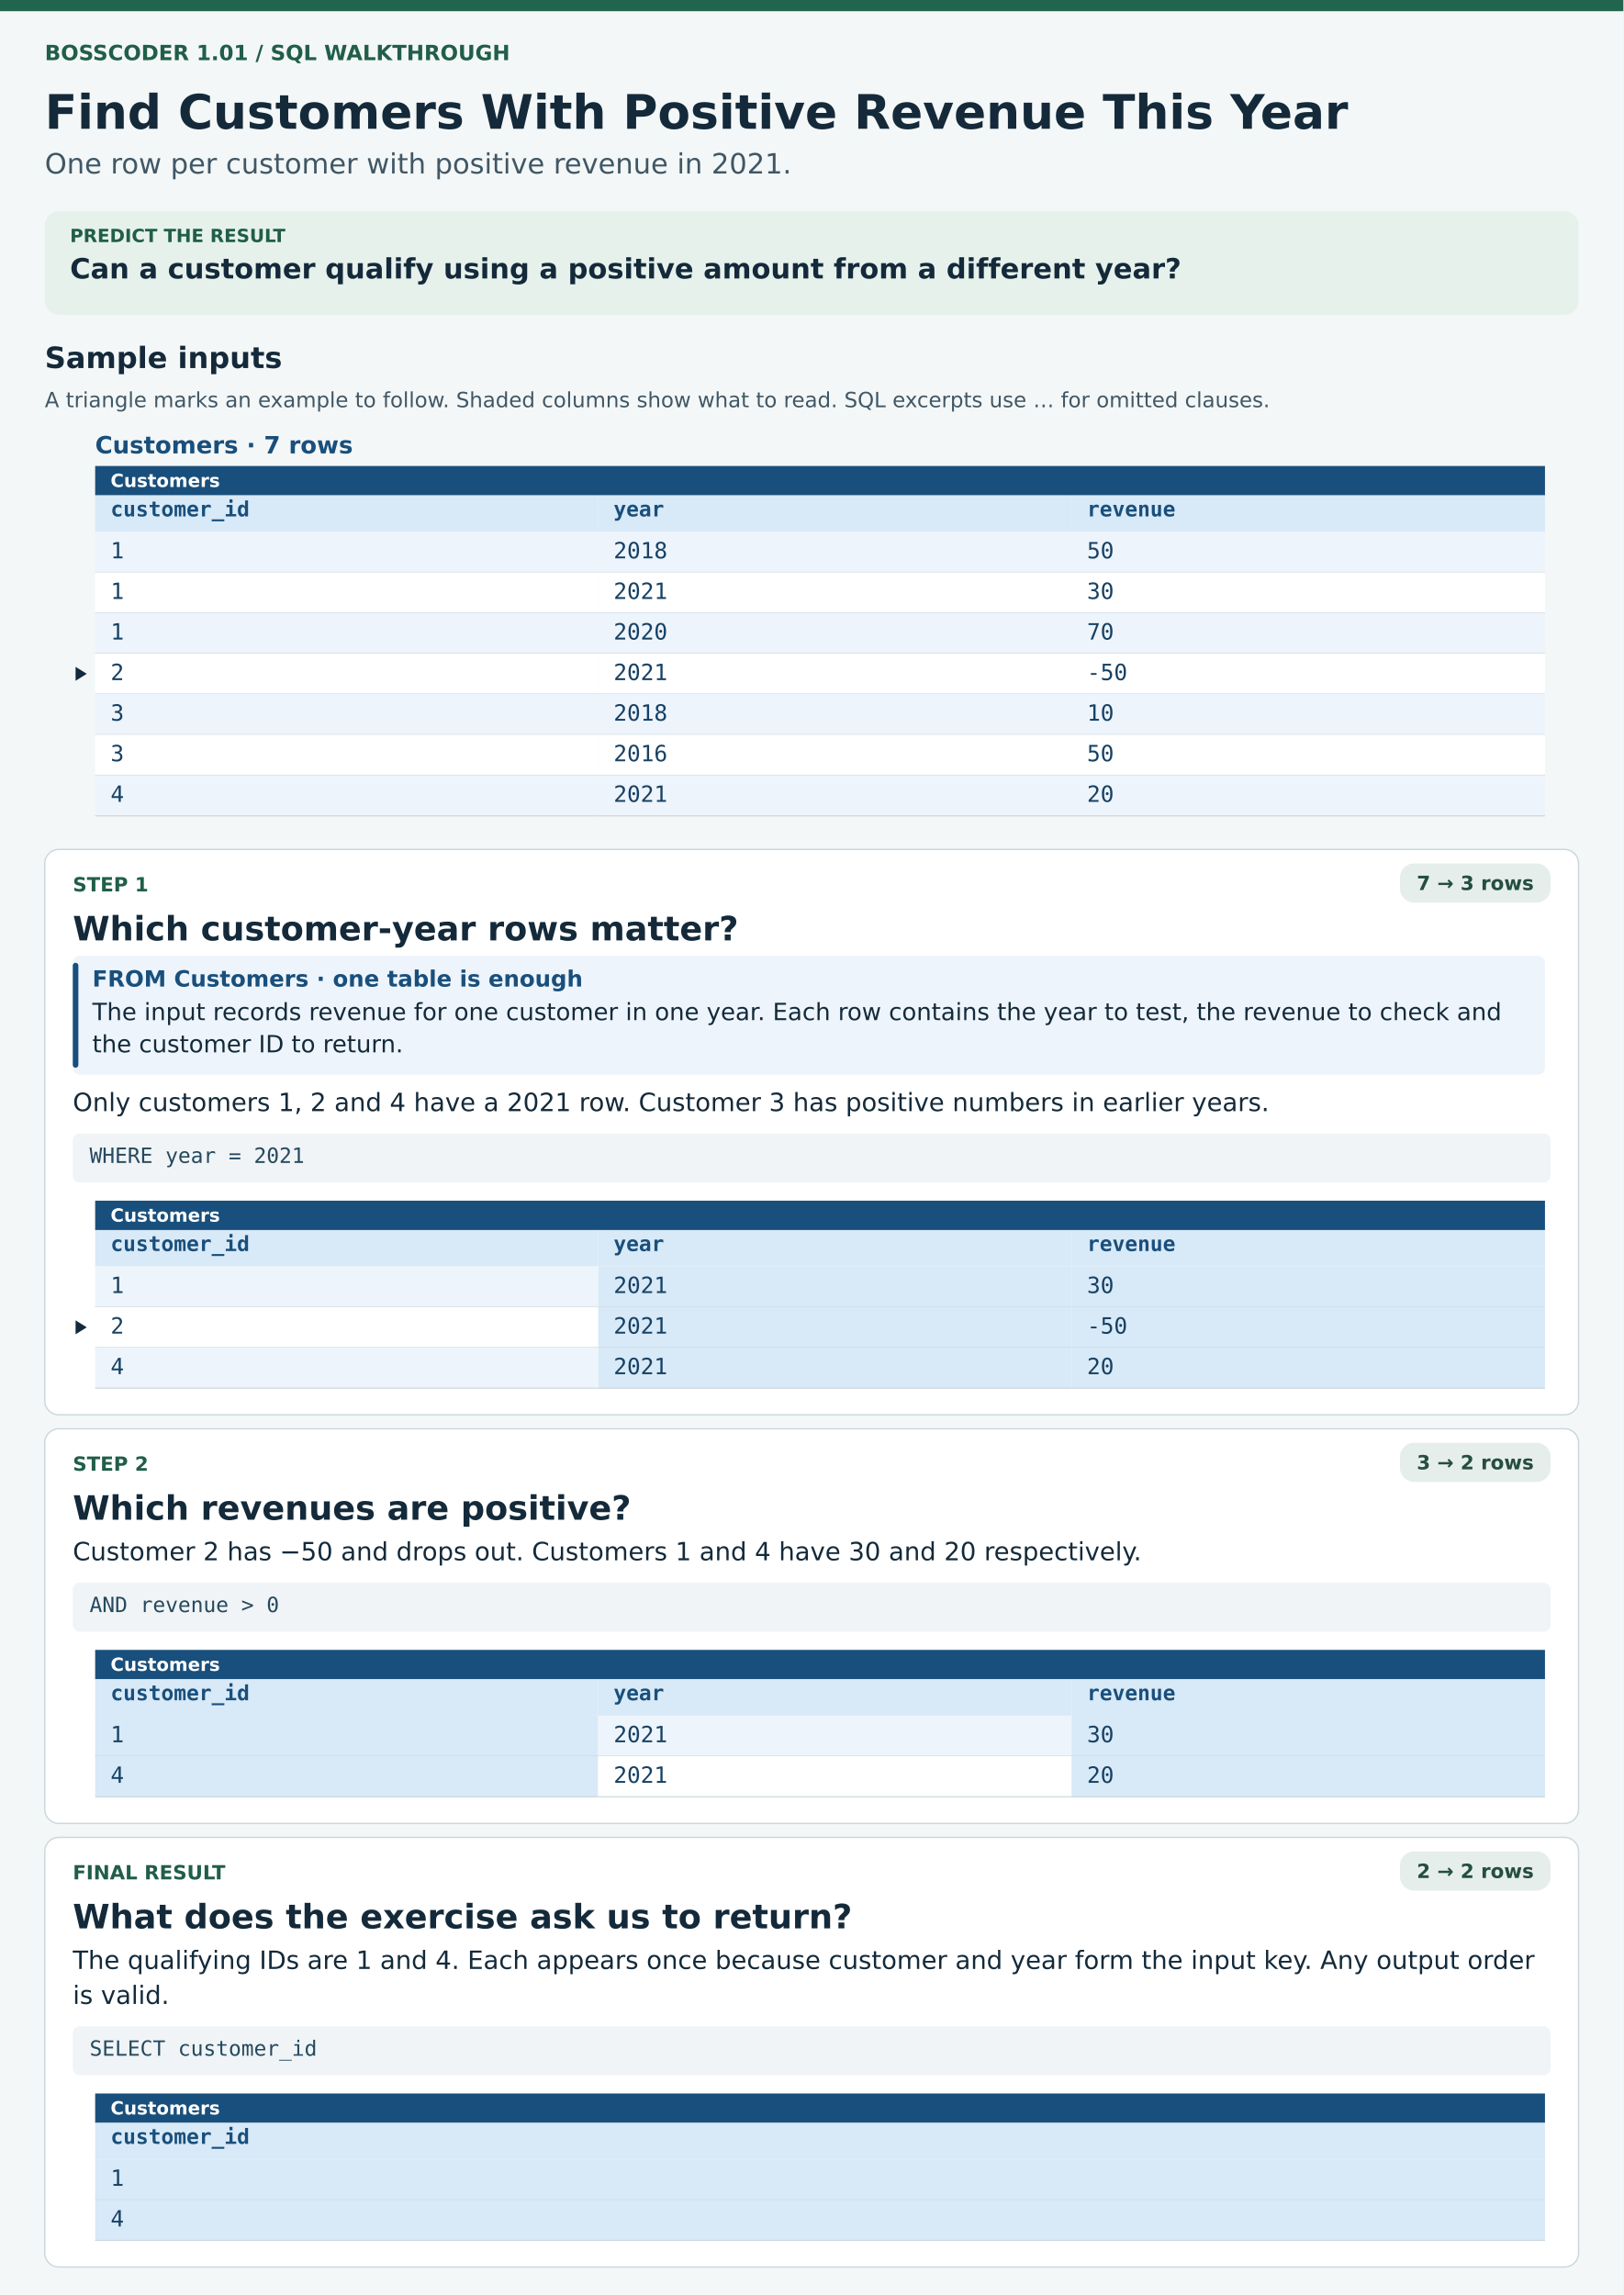
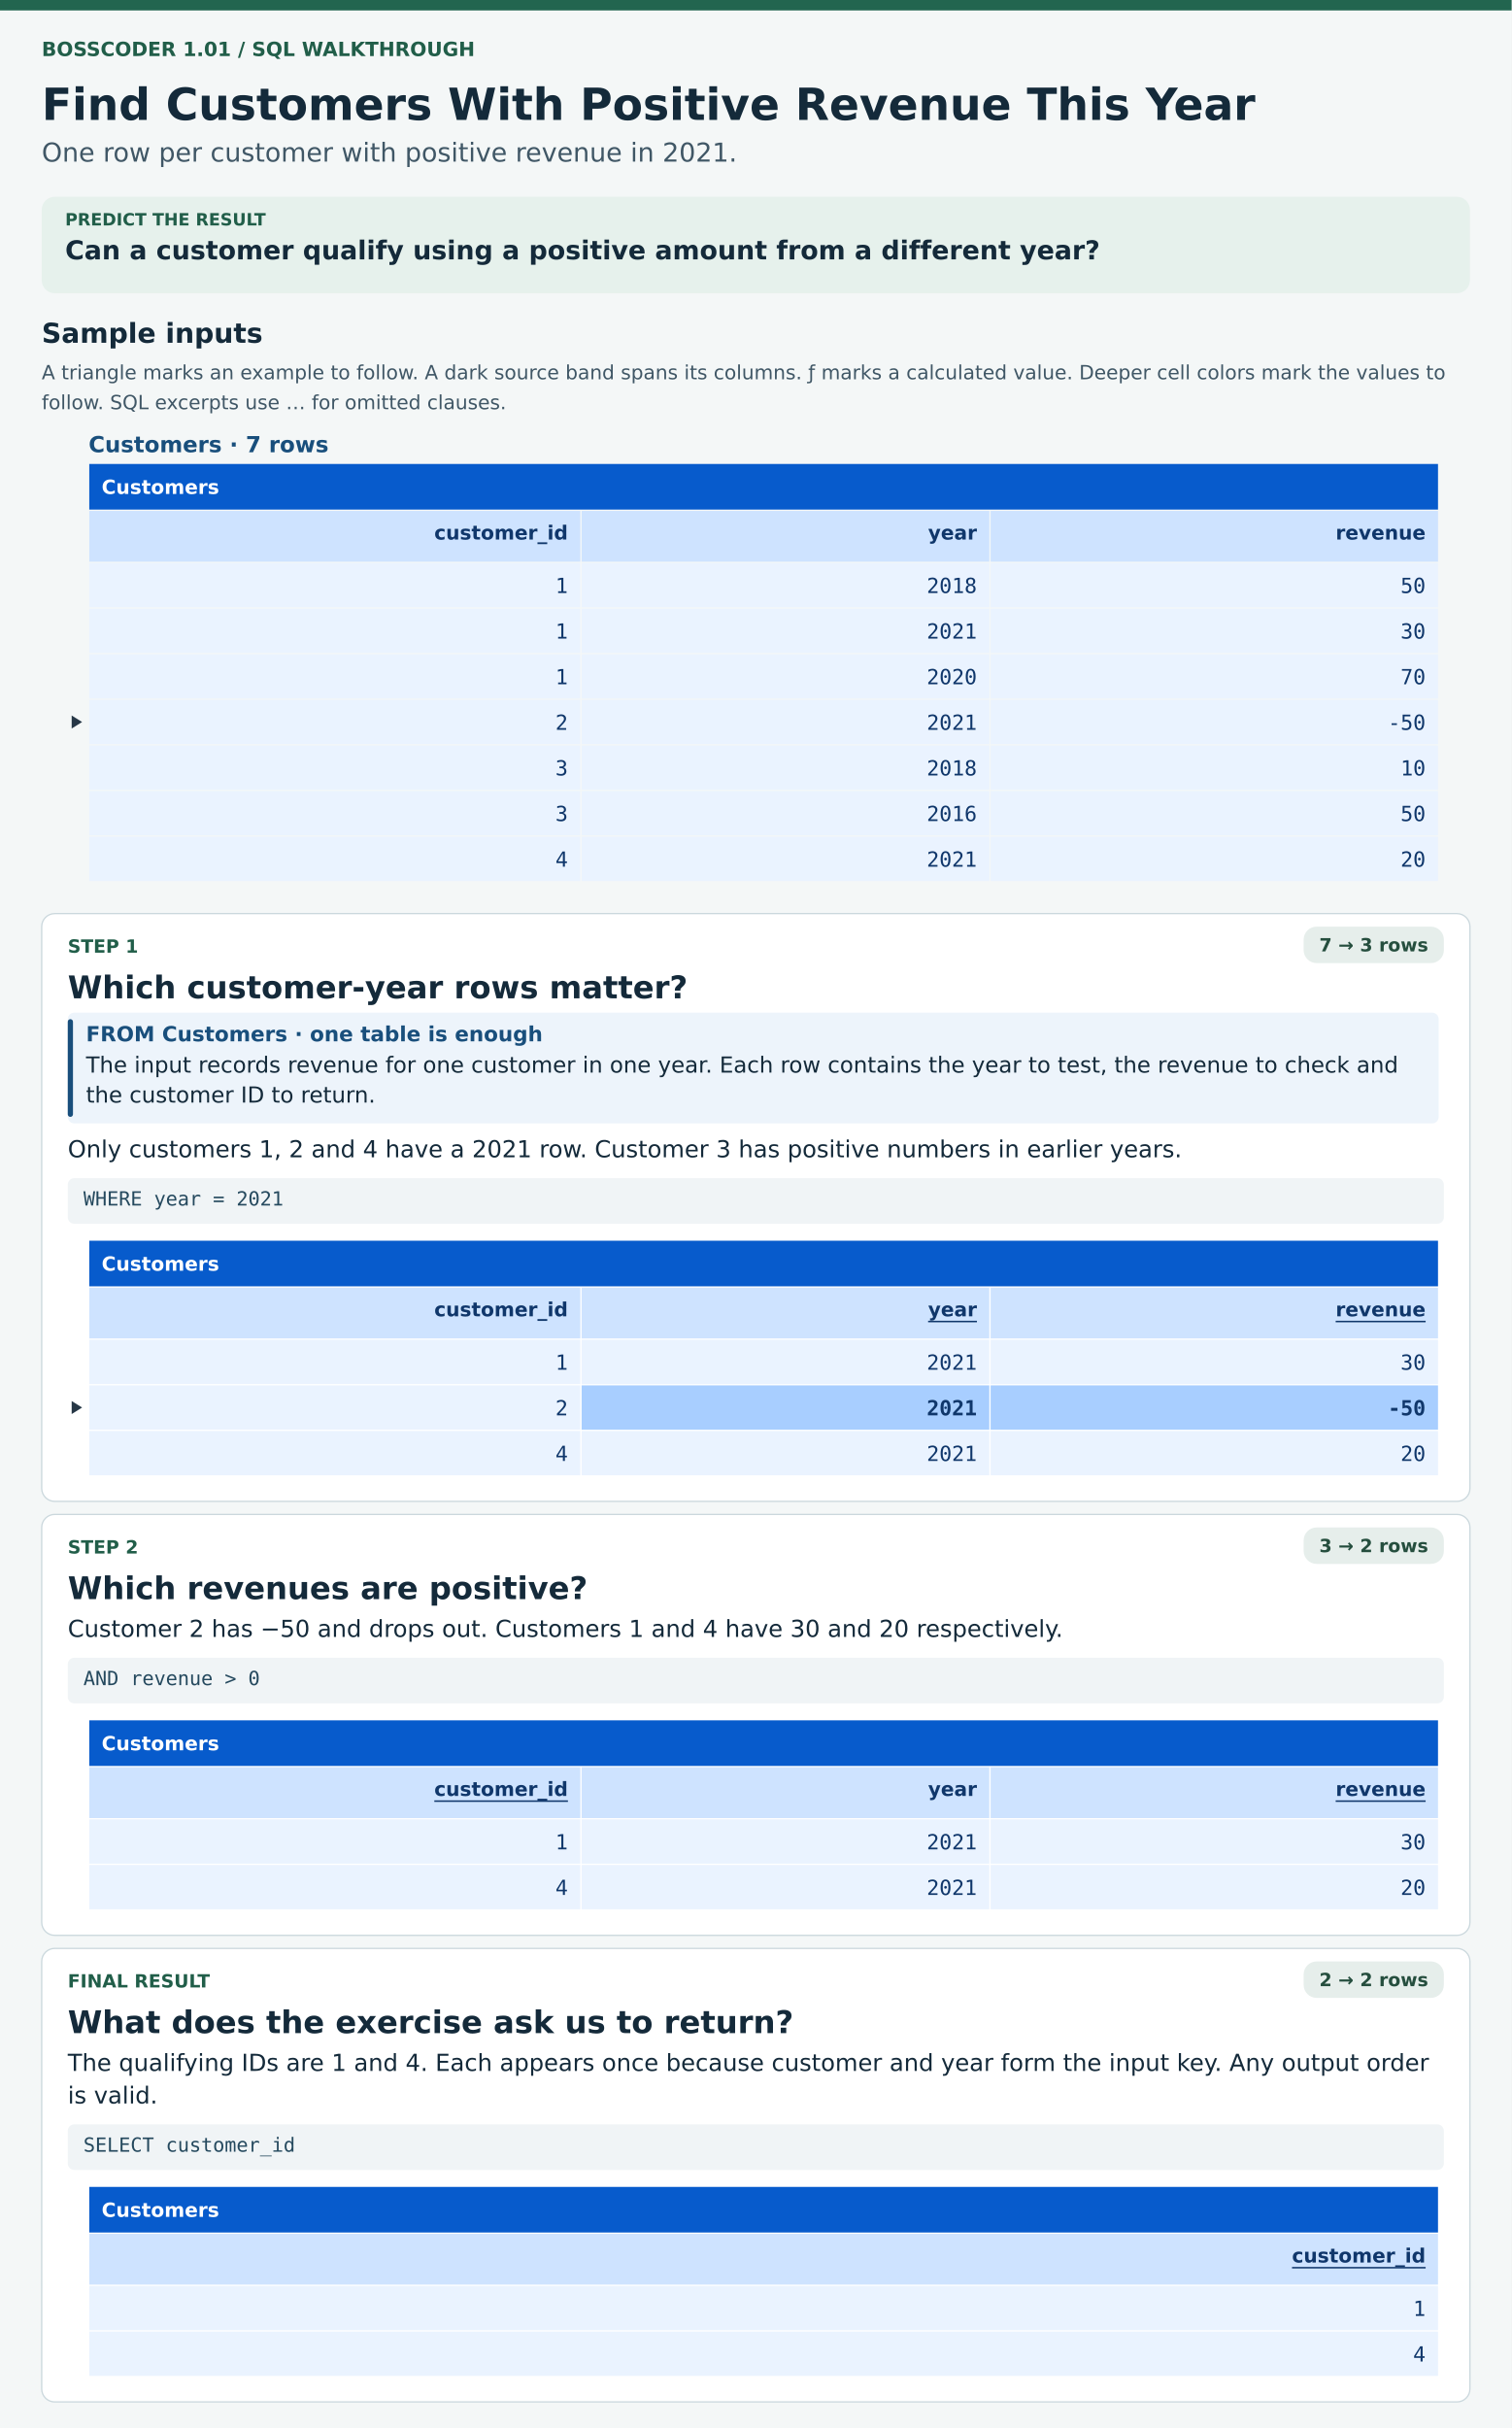
- <svg xmlns="http://www.w3.org/2000/svg" width="1160" height="1640" viewBox="0 0 1160 1640" role="img" aria-labelledby="title desc">
-   <rect width="1160" height="1640" fill="#f4f7f7" />
+ <svg xmlns="http://www.w3.org/2000/svg" width="1160" height="1863" viewBox="0 0 1160 1863" role="img" aria-labelledby="title desc">
+   <rect width="1160" height="1863" fill="#f4f7f7" />
  <rect x="0" y="0" width="1160" height="8" rx="0" fill="#22654f" />
  <text x="32" y="43" font-family="DejaVu Sans, sans-serif" font-size="15" fill="#215e49" font-weight="700">BOSSCODER  1.01    /    SQL WALKTHROUGH</text>
  <text x="32" y="92" font-family="DejaVu Sans, sans-serif" font-size="34" fill="#142a3a" font-weight="700">Find Customers With Positive Revenue This Year</text>
  <text x="32" y="124" font-family="DejaVu Sans, sans-serif" font-size="20" fill="#405766">One row per customer with positive revenue in 2021.</text>
  <rect x="32" y="151" width="1096" height="74" rx="10" fill="#e6f1ec" />
  <text x="50" y="173" font-family="DejaVu Sans, sans-serif" font-size="13" fill="#215e49" font-weight="700">PREDICT THE RESULT</text>
  <text x="50" y="199" font-family="DejaVu Sans, sans-serif" font-size="20" fill="#142a3a" font-weight="700">Can a customer qualify using a positive amount from a different year?</text>
  <text x="32" y="263" font-family="DejaVu Sans, sans-serif" font-size="21" fill="#142a3a" font-weight="700">Sample inputs</text>
-   <text x="32" y="291" font-family="DejaVu Sans, sans-serif" font-size="15" fill="#405766">A triangle marks an example to follow. Shaded columns show what to read. SQL excerpts use … for omitted clauses.</text>
-   <text x="68" y="324" font-family="DejaVu Sans, sans-serif" font-size="17" fill="#194f7c" font-weight="700">Customers  ·  7 rows</text>
-   <rect x="68" y="333" width="1036" height="21" rx="0" fill="#194f7c" />
-   <text x="79" y="348" font-family="DejaVu Sans, sans-serif" font-size="13" fill="#ffffff" font-weight="700">Customers</text>
-   <rect x="68" y="354" width="359.438" height="26" rx="0" fill="#d8e9f7" />
-   <text x="79" y="369" font-family="DejaVu Sans Mono, monospace" font-size="15" fill="#194f7c" font-weight="700">customer_id</text>
-   <rect x="427.438" y="354" width="338.281" height="26" rx="0" fill="#d8e9f7" />
-   <text x="438.438" y="369" font-family="DejaVu Sans Mono, monospace" font-size="15" fill="#194f7c" font-weight="700">year</text>
-   <rect x="765.719" y="354" width="338.281" height="26" rx="0" fill="#d8e9f7" />
-   <text x="776.719" y="369" font-family="DejaVu Sans Mono, monospace" font-size="15" fill="#194f7c" font-weight="700">revenue</text>
-   <rect x="68" y="380" width="359.438" height="29" rx="0" fill="#edf4fb" />
-   <text x="79" y="399" font-family="DejaVu Sans Mono, monospace" font-size="16" fill="#174164">1</text>
-   <path d="M68 409L427.438 409" fill="none" stroke="#cbd8dd" stroke-width="0.8" />
-   <rect x="427.438" y="380" width="338.281" height="29" rx="0" fill="#edf4fb" />
-   <text x="438.438" y="399" font-family="DejaVu Sans Mono, monospace" font-size="16" fill="#174164">2018</text>
-   <path d="M427.438 409L765.719 409" fill="none" stroke="#cbd8dd" stroke-width="0.8" />
-   <rect x="765.719" y="380" width="338.281" height="29" rx="0" fill="#edf4fb" />
-   <text x="776.719" y="399" font-family="DejaVu Sans Mono, monospace" font-size="16" fill="#174164">50</text>
-   <path d="M765.719 409L1104 409" fill="none" stroke="#cbd8dd" stroke-width="0.8" />
-   <rect x="68" y="409" width="359.438" height="29" rx="0" fill="#ffffff" />
-   <text x="79" y="428" font-family="DejaVu Sans Mono, monospace" font-size="16" fill="#174164">1</text>
-   <path d="M68 438L427.438 438" fill="none" stroke="#cbd8dd" stroke-width="0.8" />
-   <rect x="427.438" y="409" width="338.281" height="29" rx="0" fill="#ffffff" />
-   <text x="438.438" y="428" font-family="DejaVu Sans Mono, monospace" font-size="16" fill="#174164">2021</text>
-   <path d="M427.438 438L765.719 438" fill="none" stroke="#cbd8dd" stroke-width="0.8" />
-   <rect x="765.719" y="409" width="338.281" height="29" rx="0" fill="#ffffff" />
-   <text x="776.719" y="428" font-family="DejaVu Sans Mono, monospace" font-size="16" fill="#174164">30</text>
-   <path d="M765.719 438L1104 438" fill="none" stroke="#cbd8dd" stroke-width="0.8" />
-   <rect x="68" y="438" width="359.438" height="29" rx="0" fill="#edf4fb" />
-   <text x="79" y="457" font-family="DejaVu Sans Mono, monospace" font-size="16" fill="#174164">1</text>
-   <path d="M68 467L427.438 467" fill="none" stroke="#cbd8dd" stroke-width="0.8" />
-   <rect x="427.438" y="438" width="338.281" height="29" rx="0" fill="#edf4fb" />
-   <text x="438.438" y="457" font-family="DejaVu Sans Mono, monospace" font-size="16" fill="#174164">2020</text>
-   <path d="M427.438 467L765.719 467" fill="none" stroke="#cbd8dd" stroke-width="0.8" />
-   <rect x="765.719" y="438" width="338.281" height="29" rx="0" fill="#edf4fb" />
-   <text x="776.719" y="457" font-family="DejaVu Sans Mono, monospace" font-size="16" fill="#174164">70</text>
-   <path d="M765.719 467L1104 467" fill="none" stroke="#cbd8dd" stroke-width="0.8" />
-   <path d="M54 476.5l8 5-8 5z" fill="#142a3a" />
-   <rect x="68" y="467" width="359.438" height="29" rx="0" fill="#ffffff" />
-   <text x="79" y="486" font-family="DejaVu Sans Mono, monospace" font-size="16" fill="#174164">2</text>
-   <path d="M68 496L427.438 496" fill="none" stroke="#cbd8dd" stroke-width="0.8" />
-   <rect x="427.438" y="467" width="338.281" height="29" rx="0" fill="#ffffff" />
-   <text x="438.438" y="486" font-family="DejaVu Sans Mono, monospace" font-size="16" fill="#174164">2021</text>
-   <path d="M427.438 496L765.719 496" fill="none" stroke="#cbd8dd" stroke-width="0.8" />
-   <rect x="765.719" y="467" width="338.281" height="29" rx="0" fill="#ffffff" />
-   <text x="776.719" y="486" font-family="DejaVu Sans Mono, monospace" font-size="16" fill="#174164">-50</text>
-   <path d="M765.719 496L1104 496" fill="none" stroke="#cbd8dd" stroke-width="0.8" />
-   <rect x="68" y="496" width="359.438" height="29" rx="0" fill="#edf4fb" />
-   <text x="79" y="515" font-family="DejaVu Sans Mono, monospace" font-size="16" fill="#174164">3</text>
-   <path d="M68 525L427.438 525" fill="none" stroke="#cbd8dd" stroke-width="0.8" />
-   <rect x="427.438" y="496" width="338.281" height="29" rx="0" fill="#edf4fb" />
-   <text x="438.438" y="515" font-family="DejaVu Sans Mono, monospace" font-size="16" fill="#174164">2018</text>
-   <path d="M427.438 525L765.719 525" fill="none" stroke="#cbd8dd" stroke-width="0.8" />
-   <rect x="765.719" y="496" width="338.281" height="29" rx="0" fill="#edf4fb" />
-   <text x="776.719" y="515" font-family="DejaVu Sans Mono, monospace" font-size="16" fill="#174164">10</text>
-   <path d="M765.719 525L1104 525" fill="none" stroke="#cbd8dd" stroke-width="0.8" />
-   <rect x="68" y="525" width="359.438" height="29" rx="0" fill="#ffffff" />
-   <text x="79" y="544" font-family="DejaVu Sans Mono, monospace" font-size="16" fill="#174164">3</text>
-   <path d="M68 554L427.438 554" fill="none" stroke="#cbd8dd" stroke-width="0.8" />
-   <rect x="427.438" y="525" width="338.281" height="29" rx="0" fill="#ffffff" />
-   <text x="438.438" y="544" font-family="DejaVu Sans Mono, monospace" font-size="16" fill="#174164">2016</text>
-   <path d="M427.438 554L765.719 554" fill="none" stroke="#cbd8dd" stroke-width="0.8" />
-   <rect x="765.719" y="525" width="338.281" height="29" rx="0" fill="#ffffff" />
-   <text x="776.719" y="544" font-family="DejaVu Sans Mono, monospace" font-size="16" fill="#174164">50</text>
-   <path d="M765.719 554L1104 554" fill="none" stroke="#cbd8dd" stroke-width="0.8" />
-   <rect x="68" y="554" width="359.438" height="29" rx="0" fill="#edf4fb" />
-   <text x="79" y="573" font-family="DejaVu Sans Mono, monospace" font-size="16" fill="#174164">4</text>
-   <path d="M68 583L427.438 583" fill="none" stroke="#cbd8dd" stroke-width="0.8" />
-   <rect x="427.438" y="554" width="338.281" height="29" rx="0" fill="#edf4fb" />
-   <text x="438.438" y="573" font-family="DejaVu Sans Mono, monospace" font-size="16" fill="#174164">2021</text>
-   <path d="M427.438 583L765.719 583" fill="none" stroke="#cbd8dd" stroke-width="0.8" />
-   <rect x="765.719" y="554" width="338.281" height="29" rx="0" fill="#edf4fb" />
-   <text x="776.719" y="573" font-family="DejaVu Sans Mono, monospace" font-size="16" fill="#174164">20</text>
-   <path d="M765.719 583L1104 583" fill="none" stroke="#cbd8dd" stroke-width="0.8" />
-   <rect x="32" y="607" width="1096" height="404" rx="10" fill="white" stroke="#cbd8dd" />
-   <text x="52" y="637" font-family="DejaVu Sans, sans-serif" font-size="14" fill="#215e49" font-weight="700">STEP 1</text>
-   <rect x="1000.38" y="617" width="107.625" height="28" rx="10" fill="#e6eeeb" />
-   <text x="1012.38" y="636" font-family="DejaVu Sans, sans-serif" font-size="14" fill="#254e3e" font-weight="700">7 → 3 rows</text>
-   <text x="52" y="672" font-family="DejaVu Sans, sans-serif" font-size="24" fill="#142a3a" font-weight="700">Which customer-year rows matter?</text>
+   <text x="32" y="291" font-family="DejaVu Sans, sans-serif" font-size="15" fill="#405766">A triangle marks an example to follow. A dark source band spans its columns. ƒ marks a calculated value. Deeper cell colors mark the values to</text>
+   <text x="32" y="314" font-family="DejaVu Sans, sans-serif" font-size="15" fill="#405766">follow. SQL excerpts use … for omitted clauses.</text>
+   <text x="68" y="347" font-family="DejaVu Sans, sans-serif" font-size="17" fill="#194f7c" font-weight="700">Customers  ·  7 rows</text>
+   <g role="group" aria-label="Customers" data-table="Customers">
+     <g data-fit="source" data-source="Customers" data-first="0" data-last="2" aria-label="Customers">
+       <rect x="68.5" y="356" width="1035.0" height="35" fill="#075BCC" />
+       <text x="78" y="379" font-size="15" font-family="DejaVu Sans, Arial, sans-serif" font-weight="700" fill="#FFFFFF" text-anchor="start">Customers</text>
+     </g>
+     <g data-fit="field" data-header="customer_id" data-column="0" data-source="Customers" aria-label="Customers.customer_id">
+       <rect x="68.5" y="392" width="376.823" height="39" fill="#CEE3FF" />
+       <text x="435.823" y="414" font-size="15" font-family="DejaVu Sans, Arial, sans-serif" font-weight="700" fill="#10376B" text-anchor="end">customer_id</text>
+     </g>
+     <g data-fit="field" data-header="year" data-column="1" data-source="Customers" aria-label="Customers.year">
+       <rect x="446.323" y="392" width="312.854" height="39" fill="#CEE3FF" />
+       <text x="749.677" y="414" font-size="15" font-family="DejaVu Sans, Arial, sans-serif" font-weight="700" fill="#10376B" text-anchor="end">year</text>
+     </g>
+     <g data-fit="field" data-header="revenue" data-column="2" data-source="Customers" aria-label="Customers.revenue">
+       <rect x="760.177" y="392" width="343.323" height="39" fill="#CEE3FF" />
+       <text x="1094.0" y="414" font-size="15" font-family="DejaVu Sans, Arial, sans-serif" font-weight="700" fill="#10376B" text-anchor="end">revenue</text>
+     </g>
+     <g data-fit="value" data-row="1" data-column="0" data-field="customer_id" data-source="Customers" data-value="1">
+       <rect x="68.5" y="432" width="376.823" height="34" fill="#EAF3FF" />
+       <text x="435.823" y="455" font-size="16" font-family="DejaVu Sans Mono, monospace" font-weight="400" fill="#10376B" text-anchor="end">1</text>
+     </g>
+     <g data-fit="value" data-row="1" data-column="1" data-field="year" data-source="Customers" data-value="2018">
+       <rect x="446.323" y="432" width="312.854" height="34" fill="#EAF3FF" />
+       <text x="749.677" y="455" font-size="16" font-family="DejaVu Sans Mono, monospace" font-weight="400" fill="#10376B" text-anchor="end">2018</text>
+     </g>
+     <g data-fit="value" data-row="1" data-column="2" data-field="revenue" data-source="Customers" data-value="50">
+       <rect x="760.177" y="432" width="343.323" height="34" fill="#EAF3FF" />
+       <text x="1094.0" y="455" font-size="16" font-family="DejaVu Sans Mono, monospace" font-weight="400" fill="#10376B" text-anchor="end">50</text>
+     </g>
+     <g data-fit="value" data-row="2" data-column="0" data-field="customer_id" data-source="Customers" data-value="1">
+       <rect x="68.5" y="467" width="376.823" height="34" fill="#EAF3FF" />
+       <text x="435.823" y="490" font-size="16" font-family="DejaVu Sans Mono, monospace" font-weight="400" fill="#10376B" text-anchor="end">1</text>
+     </g>
+     <g data-fit="value" data-row="2" data-column="1" data-field="year" data-source="Customers" data-value="2021">
+       <rect x="446.323" y="467" width="312.854" height="34" fill="#EAF3FF" />
+       <text x="749.677" y="490" font-size="16" font-family="DejaVu Sans Mono, monospace" font-weight="400" fill="#10376B" text-anchor="end">2021</text>
+     </g>
+     <g data-fit="value" data-row="2" data-column="2" data-field="revenue" data-source="Customers" data-value="30">
+       <rect x="760.177" y="467" width="343.323" height="34" fill="#EAF3FF" />
+       <text x="1094.0" y="490" font-size="16" font-family="DejaVu Sans Mono, monospace" font-weight="400" fill="#10376B" text-anchor="end">30</text>
+     </g>
+     <g data-fit="value" data-row="3" data-column="0" data-field="customer_id" data-source="Customers" data-value="1">
+       <rect x="68.5" y="502" width="376.823" height="34" fill="#EAF3FF" />
+       <text x="435.823" y="525" font-size="16" font-family="DejaVu Sans Mono, monospace" font-weight="400" fill="#10376B" text-anchor="end">1</text>
+     </g>
+     <g data-fit="value" data-row="3" data-column="1" data-field="year" data-source="Customers" data-value="2020">
+       <rect x="446.323" y="502" width="312.854" height="34" fill="#EAF3FF" />
+       <text x="749.677" y="525" font-size="16" font-family="DejaVu Sans Mono, monospace" font-weight="400" fill="#10376B" text-anchor="end">2020</text>
+     </g>
+     <g data-fit="value" data-row="3" data-column="2" data-field="revenue" data-source="Customers" data-value="70">
+       <rect x="760.177" y="502" width="343.323" height="34" fill="#EAF3FF" />
+       <text x="1094.0" y="525" font-size="16" font-family="DejaVu Sans Mono, monospace" font-weight="400" fill="#10376B" text-anchor="end">70</text>
+     </g>
+     <g data-fit="value" data-row="4" data-column="0" data-field="customer_id" data-source="Customers" data-value="2">
+       <rect x="68.5" y="537" width="376.823" height="34" fill="#EAF3FF" />
+       <text x="435.823" y="560" font-size="16" font-family="DejaVu Sans Mono, monospace" font-weight="400" fill="#10376B" text-anchor="end">2</text>
+     </g>
+     <g data-fit="value" data-row="4" data-column="1" data-field="year" data-source="Customers" data-value="2021">
+       <rect x="446.323" y="537" width="312.854" height="34" fill="#EAF3FF" />
+       <text x="749.677" y="560" font-size="16" font-family="DejaVu Sans Mono, monospace" font-weight="400" fill="#10376B" text-anchor="end">2021</text>
+     </g>
+     <g data-fit="value" data-row="4" data-column="2" data-field="revenue" data-source="Customers" data-value="-50">
+       <rect x="760.177" y="537" width="343.323" height="34" fill="#EAF3FF" />
+       <text x="1094.0" y="560" font-size="16" font-family="DejaVu Sans Mono, monospace" font-weight="400" fill="#10376B" text-anchor="end">-50</text>
+     </g>
+     <polygon points="55,549.0 63,554.0 55,559.0" fill="#263746" />
+     <g data-fit="value" data-row="5" data-column="0" data-field="customer_id" data-source="Customers" data-value="3">
+       <rect x="68.5" y="572" width="376.823" height="34" fill="#EAF3FF" />
+       <text x="435.823" y="595" font-size="16" font-family="DejaVu Sans Mono, monospace" font-weight="400" fill="#10376B" text-anchor="end">3</text>
+     </g>
+     <g data-fit="value" data-row="5" data-column="1" data-field="year" data-source="Customers" data-value="2018">
+       <rect x="446.323" y="572" width="312.854" height="34" fill="#EAF3FF" />
+       <text x="749.677" y="595" font-size="16" font-family="DejaVu Sans Mono, monospace" font-weight="400" fill="#10376B" text-anchor="end">2018</text>
+     </g>
+     <g data-fit="value" data-row="5" data-column="2" data-field="revenue" data-source="Customers" data-value="10">
+       <rect x="760.177" y="572" width="343.323" height="34" fill="#EAF3FF" />
+       <text x="1094.0" y="595" font-size="16" font-family="DejaVu Sans Mono, monospace" font-weight="400" fill="#10376B" text-anchor="end">10</text>
+     </g>
+     <g data-fit="value" data-row="6" data-column="0" data-field="customer_id" data-source="Customers" data-value="3">
+       <rect x="68.5" y="607" width="376.823" height="34" fill="#EAF3FF" />
+       <text x="435.823" y="630" font-size="16" font-family="DejaVu Sans Mono, monospace" font-weight="400" fill="#10376B" text-anchor="end">3</text>
+     </g>
+     <g data-fit="value" data-row="6" data-column="1" data-field="year" data-source="Customers" data-value="2016">
+       <rect x="446.323" y="607" width="312.854" height="34" fill="#EAF3FF" />
+       <text x="749.677" y="630" font-size="16" font-family="DejaVu Sans Mono, monospace" font-weight="400" fill="#10376B" text-anchor="end">2016</text>
+     </g>
+     <g data-fit="value" data-row="6" data-column="2" data-field="revenue" data-source="Customers" data-value="50">
+       <rect x="760.177" y="607" width="343.323" height="34" fill="#EAF3FF" />
+       <text x="1094.0" y="630" font-size="16" font-family="DejaVu Sans Mono, monospace" font-weight="400" fill="#10376B" text-anchor="end">50</text>
+     </g>
+     <g data-fit="value" data-row="7" data-column="0" data-field="customer_id" data-source="Customers" data-value="4">
+       <rect x="68.5" y="642" width="376.823" height="34" fill="#EAF3FF" />
+       <text x="435.823" y="665" font-size="16" font-family="DejaVu Sans Mono, monospace" font-weight="400" fill="#10376B" text-anchor="end">4</text>
+     </g>
+     <g data-fit="value" data-row="7" data-column="1" data-field="year" data-source="Customers" data-value="2021">
+       <rect x="446.323" y="642" width="312.854" height="34" fill="#EAF3FF" />
+       <text x="749.677" y="665" font-size="16" font-family="DejaVu Sans Mono, monospace" font-weight="400" fill="#10376B" text-anchor="end">2021</text>
+     </g>
+     <g data-fit="value" data-row="7" data-column="2" data-field="revenue" data-source="Customers" data-value="20">
+       <rect x="760.177" y="642" width="343.323" height="34" fill="#EAF3FF" />
+       <text x="1094.0" y="665" font-size="16" font-family="DejaVu Sans Mono, monospace" font-weight="400" fill="#10376B" text-anchor="end">20</text>
+     </g>
+   </g>
+   <rect x="32" y="701" width="1096" height="451" rx="10" fill="white" stroke="#cbd8dd" />
+   <text x="52" y="731" font-family="DejaVu Sans, sans-serif" font-size="14" fill="#215e49" font-weight="700">STEP 1</text>
+   <rect x="1000.38" y="711" width="107.625" height="28" rx="10" fill="#e6eeeb" />
+   <text x="1012.38" y="730" font-family="DejaVu Sans, sans-serif" font-size="14" fill="#254e3e" font-weight="700">7 → 3 rows</text>
+   <text x="52" y="766" font-family="DejaVu Sans, sans-serif" font-size="24" fill="#142a3a" font-weight="700">Which customer-year rows matter?</text>
  <g role="group" aria-label="FROM Customers · one table is enough" data-decision="1">
-     <rect x="52" y="683" width="1052" height="85" rx="5" fill="#edf4fb" />
-     <rect x="52" y="688" width="4" height="75" rx="2" fill="#194f7c" />
-     <text x="66" y="705" font-family="DejaVu Sans, sans-serif" font-size="16" fill="#194f7c" font-weight="700">FROM Customers · one table is enough</text>
-     <text x="66" y="729" font-family="DejaVu Sans, sans-serif" font-size="17" fill="#142a3a">The input records revenue for one customer in one year. Each row contains the year to test, the revenue to check and</text>
-     <text x="66" y="752" font-family="DejaVu Sans, sans-serif" font-size="17" fill="#142a3a">the customer ID to return.</text>
-   </g>
-   <text x="52" y="794" font-family="DejaVu Sans, sans-serif" font-size="18" fill="#142a3a">Only customers 1, 2 and 4 have a 2021 row. Customer 3 has positive numbers in earlier years.</text>
-   <rect x="52" y="810" width="1056" height="35" rx="5" fill="#f0f4f6" />
-   <text x="64" y="831" font-family="DejaVu Sans Mono, monospace" font-size="15" fill="#25495e">WHERE year = 2021</text>
-   <rect x="68" y="858" width="1036" height="21" rx="0" fill="#194f7c" />
-   <text x="79" y="873" font-family="DejaVu Sans, sans-serif" font-size="13" fill="#ffffff" font-weight="700">Customers</text>
-   <rect x="68" y="879" width="359.438" height="26" rx="0" fill="#d8e9f7" />
-   <text x="79" y="894" font-family="DejaVu Sans Mono, monospace" font-size="15" fill="#194f7c" font-weight="700">customer_id</text>
-   <rect x="427.438" y="879" width="338.281" height="26" rx="0" fill="#d8e9f7" />
-   <text x="438.438" y="894" font-family="DejaVu Sans Mono, monospace" font-size="15" fill="#194f7c" font-weight="700">year</text>
-   <rect x="765.719" y="879" width="338.281" height="26" rx="0" fill="#d8e9f7" />
-   <text x="776.719" y="894" font-family="DejaVu Sans Mono, monospace" font-size="15" fill="#194f7c" font-weight="700">revenue</text>
-   <rect x="68" y="905" width="359.438" height="29" rx="0" fill="#edf4fb" />
-   <text x="79" y="924" font-family="DejaVu Sans Mono, monospace" font-size="16" fill="#174164">1</text>
-   <path d="M68 934L427.438 934" fill="none" stroke="#cbd8dd" stroke-width="0.8" />
-   <rect x="427.438" y="905" width="338.281" height="29" rx="0" fill="#d8e9f7" />
-   <text x="438.438" y="924" font-family="DejaVu Sans Mono, monospace" font-size="16" fill="#174164">2021</text>
-   <path d="M427.438 934L765.719 934" fill="none" stroke="#cbd8dd" stroke-width="0.8" />
-   <rect x="765.719" y="905" width="338.281" height="29" rx="0" fill="#d8e9f7" />
-   <text x="776.719" y="924" font-family="DejaVu Sans Mono, monospace" font-size="16" fill="#174164">30</text>
-   <path d="M765.719 934L1104 934" fill="none" stroke="#cbd8dd" stroke-width="0.8" />
-   <path d="M54 943.5l8 5-8 5z" fill="#142a3a" />
-   <rect x="68" y="934" width="359.438" height="29" rx="0" fill="#ffffff" />
-   <text x="79" y="953" font-family="DejaVu Sans Mono, monospace" font-size="16" fill="#174164">2</text>
-   <path d="M68 963L427.438 963" fill="none" stroke="#cbd8dd" stroke-width="0.8" />
-   <rect x="427.438" y="934" width="338.281" height="29" rx="0" fill="#d8e9f7" />
-   <text x="438.438" y="953" font-family="DejaVu Sans Mono, monospace" font-size="16" fill="#174164">2021</text>
-   <path d="M427.438 963L765.719 963" fill="none" stroke="#cbd8dd" stroke-width="0.8" />
-   <rect x="765.719" y="934" width="338.281" height="29" rx="0" fill="#d8e9f7" />
-   <text x="776.719" y="953" font-family="DejaVu Sans Mono, monospace" font-size="16" fill="#174164">-50</text>
-   <path d="M765.719 963L1104 963" fill="none" stroke="#cbd8dd" stroke-width="0.8" />
-   <rect x="68" y="963" width="359.438" height="29" rx="0" fill="#edf4fb" />
-   <text x="79" y="982" font-family="DejaVu Sans Mono, monospace" font-size="16" fill="#174164">4</text>
-   <path d="M68 992L427.438 992" fill="none" stroke="#cbd8dd" stroke-width="0.8" />
-   <rect x="427.438" y="963" width="338.281" height="29" rx="0" fill="#d8e9f7" />
-   <text x="438.438" y="982" font-family="DejaVu Sans Mono, monospace" font-size="16" fill="#174164">2021</text>
-   <path d="M427.438 992L765.719 992" fill="none" stroke="#cbd8dd" stroke-width="0.8" />
-   <rect x="765.719" y="963" width="338.281" height="29" rx="0" fill="#d8e9f7" />
-   <text x="776.719" y="982" font-family="DejaVu Sans Mono, monospace" font-size="16" fill="#174164">20</text>
-   <path d="M765.719 992L1104 992" fill="none" stroke="#cbd8dd" stroke-width="0.8" />
-   <rect x="32" y="1021" width="1096" height="282" rx="10" fill="white" stroke="#cbd8dd" />
-   <text x="52" y="1051" font-family="DejaVu Sans, sans-serif" font-size="14" fill="#215e49" font-weight="700">STEP 2</text>
-   <rect x="1000.38" y="1031" width="107.625" height="28" rx="10" fill="#e6eeeb" />
-   <text x="1012.38" y="1050" font-family="DejaVu Sans, sans-serif" font-size="14" fill="#254e3e" font-weight="700">3 → 2 rows</text>
-   <text x="52" y="1086" font-family="DejaVu Sans, sans-serif" font-size="24" fill="#142a3a" font-weight="700">Which revenues are positive?</text>
-   <text x="52" y="1115" font-family="DejaVu Sans, sans-serif" font-size="18" fill="#142a3a">Customer 2 has −50 and drops out. Customers 1 and 4 have 30 and 20 respectively.</text>
-   <rect x="52" y="1131" width="1056" height="35" rx="5" fill="#f0f4f6" />
-   <text x="64" y="1152" font-family="DejaVu Sans Mono, monospace" font-size="15" fill="#25495e">AND revenue &gt; 0</text>
-   <rect x="68" y="1179" width="1036" height="21" rx="0" fill="#194f7c" />
-   <text x="79" y="1194" font-family="DejaVu Sans, sans-serif" font-size="13" fill="#ffffff" font-weight="700">Customers</text>
-   <rect x="68" y="1200" width="359.438" height="26" rx="0" fill="#d8e9f7" />
-   <text x="79" y="1215" font-family="DejaVu Sans Mono, monospace" font-size="15" fill="#194f7c" font-weight="700">customer_id</text>
-   <rect x="427.438" y="1200" width="338.281" height="26" rx="0" fill="#d8e9f7" />
-   <text x="438.438" y="1215" font-family="DejaVu Sans Mono, monospace" font-size="15" fill="#194f7c" font-weight="700">year</text>
-   <rect x="765.719" y="1200" width="338.281" height="26" rx="0" fill="#d8e9f7" />
-   <text x="776.719" y="1215" font-family="DejaVu Sans Mono, monospace" font-size="15" fill="#194f7c" font-weight="700">revenue</text>
-   <rect x="68" y="1226" width="359.438" height="29" rx="0" fill="#d8e9f7" />
-   <text x="79" y="1245" font-family="DejaVu Sans Mono, monospace" font-size="16" fill="#174164">1</text>
-   <path d="M68 1255L427.438 1255" fill="none" stroke="#cbd8dd" stroke-width="0.8" />
-   <rect x="427.438" y="1226" width="338.281" height="29" rx="0" fill="#edf4fb" />
-   <text x="438.438" y="1245" font-family="DejaVu Sans Mono, monospace" font-size="16" fill="#174164">2021</text>
-   <path d="M427.438 1255L765.719 1255" fill="none" stroke="#cbd8dd" stroke-width="0.8" />
-   <rect x="765.719" y="1226" width="338.281" height="29" rx="0" fill="#d8e9f7" />
-   <text x="776.719" y="1245" font-family="DejaVu Sans Mono, monospace" font-size="16" fill="#174164">30</text>
-   <path d="M765.719 1255L1104 1255" fill="none" stroke="#cbd8dd" stroke-width="0.8" />
-   <rect x="68" y="1255" width="359.438" height="29" rx="0" fill="#d8e9f7" />
-   <text x="79" y="1274" font-family="DejaVu Sans Mono, monospace" font-size="16" fill="#174164">4</text>
-   <path d="M68 1284L427.438 1284" fill="none" stroke="#cbd8dd" stroke-width="0.8" />
-   <rect x="427.438" y="1255" width="338.281" height="29" rx="0" fill="#ffffff" />
-   <text x="438.438" y="1274" font-family="DejaVu Sans Mono, monospace" font-size="16" fill="#174164">2021</text>
-   <path d="M427.438 1284L765.719 1284" fill="none" stroke="#cbd8dd" stroke-width="0.8" />
-   <rect x="765.719" y="1255" width="338.281" height="29" rx="0" fill="#d8e9f7" />
-   <text x="776.719" y="1274" font-family="DejaVu Sans Mono, monospace" font-size="16" fill="#174164">20</text>
-   <path d="M765.719 1284L1104 1284" fill="none" stroke="#cbd8dd" stroke-width="0.8" />
-   <rect x="32" y="1313" width="1096" height="307" rx="10" fill="white" stroke="#cbd8dd" />
-   <text x="52" y="1343" font-family="DejaVu Sans, sans-serif" font-size="14" fill="#215e49" font-weight="700">FINAL RESULT</text>
-   <rect x="1000.38" y="1323" width="107.625" height="28" rx="10" fill="#e6eeeb" />
-   <text x="1012.38" y="1342" font-family="DejaVu Sans, sans-serif" font-size="14" fill="#254e3e" font-weight="700">2 → 2 rows</text>
-   <text x="52" y="1378" font-family="DejaVu Sans, sans-serif" font-size="24" fill="#142a3a" font-weight="700">What does the exercise ask us to return?</text>
-   <text x="52" y="1407" font-family="DejaVu Sans, sans-serif" font-size="18" fill="#142a3a">The qualifying IDs are 1 and 4. Each appears once because customer and year form the input key. Any output order</text>
-   <text x="52" y="1432" font-family="DejaVu Sans, sans-serif" font-size="18" fill="#142a3a">is valid.</text>
-   <rect x="52" y="1448" width="1056" height="35" rx="5" fill="#f0f4f6" />
-   <text x="64" y="1469" font-family="DejaVu Sans Mono, monospace" font-size="15" fill="#25495e">SELECT customer_id</text>
-   <rect x="68" y="1496" width="1036" height="21" rx="0" fill="#194f7c" />
-   <text x="79" y="1511" font-family="DejaVu Sans, sans-serif" font-size="13" fill="#ffffff" font-weight="700">Customers</text>
-   <rect x="68" y="1517" width="1036" height="26" rx="0" fill="#d8e9f7" />
-   <text x="79" y="1532" font-family="DejaVu Sans Mono, monospace" font-size="15" fill="#194f7c" font-weight="700">customer_id</text>
-   <rect x="68" y="1543" width="1036" height="29" rx="0" fill="#d8e9f7" />
-   <text x="79" y="1562" font-family="DejaVu Sans Mono, monospace" font-size="16" fill="#174164">1</text>
-   <path d="M68 1572L1104 1572" fill="none" stroke="#cbd8dd" stroke-width="0.8" />
-   <rect x="68" y="1572" width="1036" height="29" rx="0" fill="#d8e9f7" />
-   <text x="79" y="1591" font-family="DejaVu Sans Mono, monospace" font-size="16" fill="#174164">4</text>
-   <path d="M68 1601L1104 1601" fill="none" stroke="#cbd8dd" stroke-width="0.8" />
+     <rect x="52" y="777" width="1052" height="85" rx="5" fill="#edf4fb" />
+     <rect x="52" y="782" width="4" height="75" rx="2" fill="#194f7c" />
+     <text x="66" y="799" font-family="DejaVu Sans, sans-serif" font-size="16" fill="#194f7c" font-weight="700">FROM Customers · one table is enough</text>
+     <text x="66" y="823" font-family="DejaVu Sans, sans-serif" font-size="17" fill="#142a3a">The input records revenue for one customer in one year. Each row contains the year to test, the revenue to check and</text>
+     <text x="66" y="846" font-family="DejaVu Sans, sans-serif" font-size="17" fill="#142a3a">the customer ID to return.</text>
+   </g>
+   <text x="52" y="888" font-family="DejaVu Sans, sans-serif" font-size="18" fill="#142a3a">Only customers 1, 2 and 4 have a 2021 row. Customer 3 has positive numbers in earlier years.</text>
+   <rect x="52" y="904" width="1056" height="35" rx="5" fill="#f0f4f6" />
+   <text x="64" y="925" font-family="DejaVu Sans Mono, monospace" font-size="15" fill="#25495e">WHERE year = 2021</text>
+   <g role="group" aria-label="B1.01 · Step 1" data-table="B1.01 · Step 1">
+     <g data-fit="source" data-source="Customers" data-first="0" data-last="2" aria-label="Customers">
+       <rect x="68.5" y="952" width="1035.0" height="35" fill="#075BCC" />
+       <text x="78" y="975" font-size="15" font-family="DejaVu Sans, Arial, sans-serif" font-weight="700" fill="#FFFFFF" text-anchor="start">Customers</text>
+     </g>
+     <g data-fit="field" data-header="customer_id" data-column="0" data-source="Customers" aria-label="Customers.customer_id">
+       <rect x="68.5" y="988" width="376.823" height="39" fill="#CEE3FF" />
+       <text x="435.823" y="1010" font-size="15" font-family="DejaVu Sans, Arial, sans-serif" font-weight="700" fill="#10376B" text-anchor="end">customer_id</text>
+     </g>
+     <g data-fit="field" data-header="year" data-column="1" data-source="Customers" aria-label="Customers.year">
+       <rect x="446.323" y="988" width="312.854" height="39" fill="#CEE3FF" />
+       <text x="749.677" y="1010" font-size="15" font-family="DejaVu Sans, Arial, sans-serif" font-weight="700" fill="#10376B" text-anchor="end">year</text>
+       <line x1="712.208" x2="749.677" y1="1014" y2="1014" stroke="#10376B" stroke-width="1.15" />
+     </g>
+     <g data-fit="field" data-header="revenue" data-column="2" data-source="Customers" aria-label="Customers.revenue">
+       <rect x="760.177" y="988" width="343.323" height="39" fill="#CEE3FF" />
+       <text x="1094.0" y="1010" font-size="15" font-family="DejaVu Sans, Arial, sans-serif" font-weight="700" fill="#10376B" text-anchor="end">revenue</text>
+       <line x1="1024.969" x2="1094.0" y1="1014" y2="1014" stroke="#10376B" stroke-width="1.15" />
+     </g>
+     <g data-fit="value" data-row="1" data-column="0" data-field="customer_id" data-source="Customers" data-value="1">
+       <rect x="68.5" y="1028" width="376.823" height="34" fill="#EAF3FF" />
+       <text x="435.823" y="1051" font-size="16" font-family="DejaVu Sans Mono, monospace" font-weight="400" fill="#10376B" text-anchor="end">1</text>
+     </g>
+     <g data-fit="value" data-row="1" data-column="1" data-field="year" data-source="Customers" data-value="2021">
+       <rect x="446.323" y="1028" width="312.854" height="34" fill="#EAF3FF" />
+       <text x="749.677" y="1051" font-size="16" font-family="DejaVu Sans Mono, monospace" font-weight="400" fill="#10376B" text-anchor="end">2021</text>
+     </g>
+     <g data-fit="value" data-row="1" data-column="2" data-field="revenue" data-source="Customers" data-value="30">
+       <rect x="760.177" y="1028" width="343.323" height="34" fill="#EAF3FF" />
+       <text x="1094.0" y="1051" font-size="16" font-family="DejaVu Sans Mono, monospace" font-weight="400" fill="#10376B" text-anchor="end">30</text>
+     </g>
+     <g data-fit="value" data-row="2" data-column="0" data-field="customer_id" data-source="Customers" data-value="2">
+       <rect x="68.5" y="1063" width="376.823" height="34" fill="#EAF3FF" />
+       <text x="435.823" y="1086" font-size="16" font-family="DejaVu Sans Mono, monospace" font-weight="400" fill="#10376B" text-anchor="end">2</text>
+     </g>
+     <g data-fit="value" data-row="2" data-column="1" data-field="year" data-source="Customers" data-value="2021">
+       <rect x="446.323" y="1063" width="312.854" height="34" fill="#A8CEFF" />
+       <text x="749.677" y="1086" font-size="16" font-family="DejaVu Sans Mono, monospace" font-weight="700" fill="#10376B" text-anchor="end">2021</text>
+     </g>
+     <g data-fit="value" data-row="2" data-column="2" data-field="revenue" data-source="Customers" data-value="-50">
+       <rect x="760.177" y="1063" width="343.323" height="34" fill="#A8CEFF" />
+       <text x="1094.0" y="1086" font-size="16" font-family="DejaVu Sans Mono, monospace" font-weight="700" fill="#10376B" text-anchor="end">-50</text>
+     </g>
+     <polygon points="55,1075.0 63,1080.0 55,1085.0" fill="#263746" />
+     <g data-fit="value" data-row="3" data-column="0" data-field="customer_id" data-source="Customers" data-value="4">
+       <rect x="68.5" y="1098" width="376.823" height="34" fill="#EAF3FF" />
+       <text x="435.823" y="1121" font-size="16" font-family="DejaVu Sans Mono, monospace" font-weight="400" fill="#10376B" text-anchor="end">4</text>
+     </g>
+     <g data-fit="value" data-row="3" data-column="1" data-field="year" data-source="Customers" data-value="2021">
+       <rect x="446.323" y="1098" width="312.854" height="34" fill="#EAF3FF" />
+       <text x="749.677" y="1121" font-size="16" font-family="DejaVu Sans Mono, monospace" font-weight="400" fill="#10376B" text-anchor="end">2021</text>
+     </g>
+     <g data-fit="value" data-row="3" data-column="2" data-field="revenue" data-source="Customers" data-value="20">
+       <rect x="760.177" y="1098" width="343.323" height="34" fill="#EAF3FF" />
+       <text x="1094.0" y="1121" font-size="16" font-family="DejaVu Sans Mono, monospace" font-weight="400" fill="#10376B" text-anchor="end">20</text>
+     </g>
+   </g>
+   <rect x="32" y="1162" width="1096" height="323" rx="10" fill="white" stroke="#cbd8dd" />
+   <text x="52" y="1192" font-family="DejaVu Sans, sans-serif" font-size="14" fill="#215e49" font-weight="700">STEP 2</text>
+   <rect x="1000.38" y="1172" width="107.625" height="28" rx="10" fill="#e6eeeb" />
+   <text x="1012.38" y="1191" font-family="DejaVu Sans, sans-serif" font-size="14" fill="#254e3e" font-weight="700">3 → 2 rows</text>
+   <text x="52" y="1227" font-family="DejaVu Sans, sans-serif" font-size="24" fill="#142a3a" font-weight="700">Which revenues are positive?</text>
+   <text x="52" y="1256" font-family="DejaVu Sans, sans-serif" font-size="18" fill="#142a3a">Customer 2 has −50 and drops out. Customers 1 and 4 have 30 and 20 respectively.</text>
+   <rect x="52" y="1272" width="1056" height="35" rx="5" fill="#f0f4f6" />
+   <text x="64" y="1293" font-family="DejaVu Sans Mono, monospace" font-size="15" fill="#25495e">AND revenue &gt; 0</text>
+   <g role="group" aria-label="B1.01 · Step 2" data-table="B1.01 · Step 2">
+     <g data-fit="source" data-source="Customers" data-first="0" data-last="2" aria-label="Customers">
+       <rect x="68.5" y="1320" width="1035.0" height="35" fill="#075BCC" />
+       <text x="78" y="1343" font-size="15" font-family="DejaVu Sans, Arial, sans-serif" font-weight="700" fill="#FFFFFF" text-anchor="start">Customers</text>
+     </g>
+     <g data-fit="field" data-header="customer_id" data-column="0" data-source="Customers" aria-label="Customers.customer_id">
+       <rect x="68.5" y="1356" width="376.823" height="39" fill="#CEE3FF" />
+       <text x="435.823" y="1378" font-size="15" font-family="DejaVu Sans, Arial, sans-serif" font-weight="700" fill="#10376B" text-anchor="end">customer_id</text>
+       <line x1="333.292" x2="435.823" y1="1382" y2="1382" stroke="#10376B" stroke-width="1.15" />
+     </g>
+     <g data-fit="field" data-header="year" data-column="1" data-source="Customers" aria-label="Customers.year">
+       <rect x="446.323" y="1356" width="312.854" height="39" fill="#CEE3FF" />
+       <text x="749.677" y="1378" font-size="15" font-family="DejaVu Sans, Arial, sans-serif" font-weight="700" fill="#10376B" text-anchor="end">year</text>
+     </g>
+     <g data-fit="field" data-header="revenue" data-column="2" data-source="Customers" aria-label="Customers.revenue">
+       <rect x="760.177" y="1356" width="343.323" height="39" fill="#CEE3FF" />
+       <text x="1094.0" y="1378" font-size="15" font-family="DejaVu Sans, Arial, sans-serif" font-weight="700" fill="#10376B" text-anchor="end">revenue</text>
+       <line x1="1024.969" x2="1094.0" y1="1382" y2="1382" stroke="#10376B" stroke-width="1.15" />
+     </g>
+     <g data-fit="value" data-row="1" data-column="0" data-field="customer_id" data-source="Customers" data-value="1">
+       <rect x="68.5" y="1396" width="376.823" height="34" fill="#EAF3FF" />
+       <text x="435.823" y="1419" font-size="16" font-family="DejaVu Sans Mono, monospace" font-weight="400" fill="#10376B" text-anchor="end">1</text>
+     </g>
+     <g data-fit="value" data-row="1" data-column="1" data-field="year" data-source="Customers" data-value="2021">
+       <rect x="446.323" y="1396" width="312.854" height="34" fill="#EAF3FF" />
+       <text x="749.677" y="1419" font-size="16" font-family="DejaVu Sans Mono, monospace" font-weight="400" fill="#10376B" text-anchor="end">2021</text>
+     </g>
+     <g data-fit="value" data-row="1" data-column="2" data-field="revenue" data-source="Customers" data-value="30">
+       <rect x="760.177" y="1396" width="343.323" height="34" fill="#EAF3FF" />
+       <text x="1094.0" y="1419" font-size="16" font-family="DejaVu Sans Mono, monospace" font-weight="400" fill="#10376B" text-anchor="end">30</text>
+     </g>
+     <g data-fit="value" data-row="2" data-column="0" data-field="customer_id" data-source="Customers" data-value="4">
+       <rect x="68.5" y="1431" width="376.823" height="34" fill="#EAF3FF" />
+       <text x="435.823" y="1454" font-size="16" font-family="DejaVu Sans Mono, monospace" font-weight="400" fill="#10376B" text-anchor="end">4</text>
+     </g>
+     <g data-fit="value" data-row="2" data-column="1" data-field="year" data-source="Customers" data-value="2021">
+       <rect x="446.323" y="1431" width="312.854" height="34" fill="#EAF3FF" />
+       <text x="749.677" y="1454" font-size="16" font-family="DejaVu Sans Mono, monospace" font-weight="400" fill="#10376B" text-anchor="end">2021</text>
+     </g>
+     <g data-fit="value" data-row="2" data-column="2" data-field="revenue" data-source="Customers" data-value="20">
+       <rect x="760.177" y="1431" width="343.323" height="34" fill="#EAF3FF" />
+       <text x="1094.0" y="1454" font-size="16" font-family="DejaVu Sans Mono, monospace" font-weight="400" fill="#10376B" text-anchor="end">20</text>
+     </g>
+   </g>
+   <rect x="32" y="1495" width="1096" height="348" rx="10" fill="white" stroke="#cbd8dd" />
+   <text x="52" y="1525" font-family="DejaVu Sans, sans-serif" font-size="14" fill="#215e49" font-weight="700">FINAL RESULT</text>
+   <rect x="1000.38" y="1505" width="107.625" height="28" rx="10" fill="#e6eeeb" />
+   <text x="1012.38" y="1524" font-family="DejaVu Sans, sans-serif" font-size="14" fill="#254e3e" font-weight="700">2 → 2 rows</text>
+   <text x="52" y="1560" font-family="DejaVu Sans, sans-serif" font-size="24" fill="#142a3a" font-weight="700">What does the exercise ask us to return?</text>
+   <text x="52" y="1589" font-family="DejaVu Sans, sans-serif" font-size="18" fill="#142a3a">The qualifying IDs are 1 and 4. Each appears once because customer and year form the input key. Any output order</text>
+   <text x="52" y="1614" font-family="DejaVu Sans, sans-serif" font-size="18" fill="#142a3a">is valid.</text>
+   <rect x="52" y="1630" width="1056" height="35" rx="5" fill="#f0f4f6" />
+   <text x="64" y="1651" font-family="DejaVu Sans Mono, monospace" font-size="15" fill="#25495e">SELECT customer_id</text>
+   <g role="group" aria-label="B1.01 · Final output" data-table="B1.01 · Final output">
+     <g data-fit="source" data-source="Customers" data-first="0" data-last="0" aria-label="Customers">
+       <rect x="68.5" y="1678" width="1035.0" height="35" fill="#075BCC" />
+       <text x="78" y="1701" font-size="15" font-family="DejaVu Sans, Arial, sans-serif" font-weight="700" fill="#FFFFFF" text-anchor="start">Customers</text>
+     </g>
+     <g data-fit="field" data-header="customer_id" data-column="0" data-source="Customers" aria-label="Customers.customer_id">
+       <rect x="68.5" y="1714" width="1035.0" height="39" fill="#CEE3FF" />
+       <text x="1094.0" y="1736" font-size="15" font-family="DejaVu Sans, Arial, sans-serif" font-weight="700" fill="#10376B" text-anchor="end">customer_id</text>
+       <line x1="991.469" x2="1094.0" y1="1740" y2="1740" stroke="#10376B" stroke-width="1.15" />
+     </g>
+     <g data-fit="value" data-row="1" data-column="0" data-field="customer_id" data-source="Customers" data-value="1">
+       <rect x="68.5" y="1754" width="1035.0" height="34" fill="#EAF3FF" />
+       <text x="1094.0" y="1777" font-size="16" font-family="DejaVu Sans Mono, monospace" font-weight="400" fill="#10376B" text-anchor="end">1</text>
+     </g>
+     <g data-fit="value" data-row="2" data-column="0" data-field="customer_id" data-source="Customers" data-value="4">
+       <rect x="68.5" y="1789" width="1035.0" height="34" fill="#EAF3FF" />
+       <text x="1094.0" y="1812" font-size="16" font-family="DejaVu Sans Mono, monospace" font-weight="400" fill="#10376B" text-anchor="end">4</text>
+     </g>
+   </g>
</svg>
